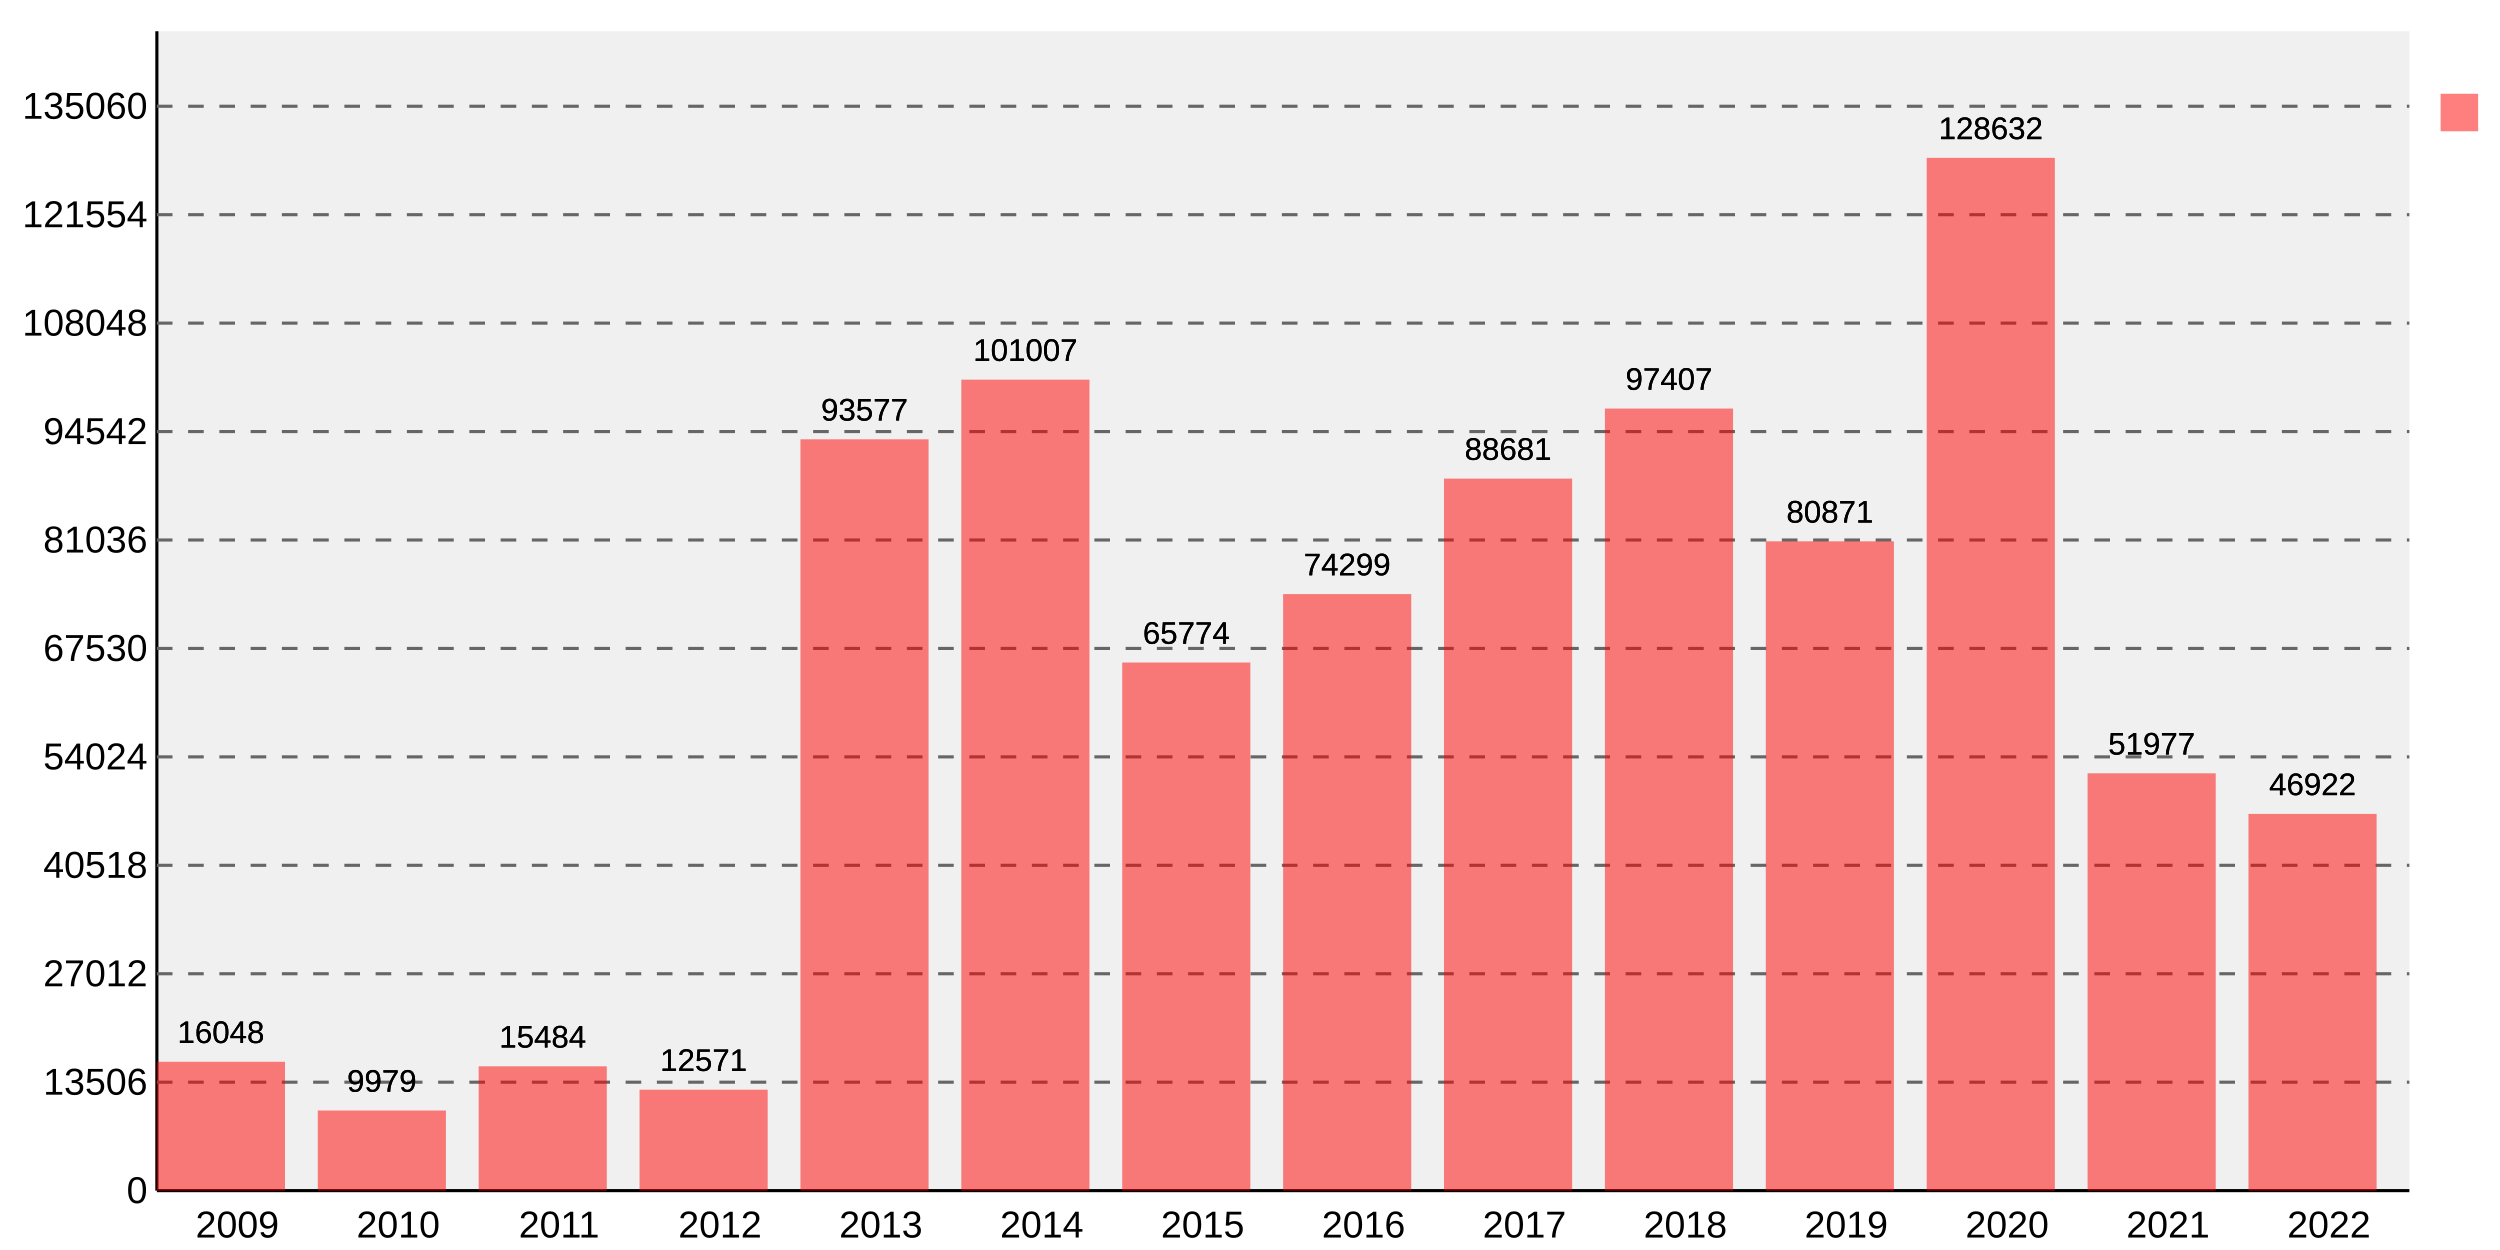
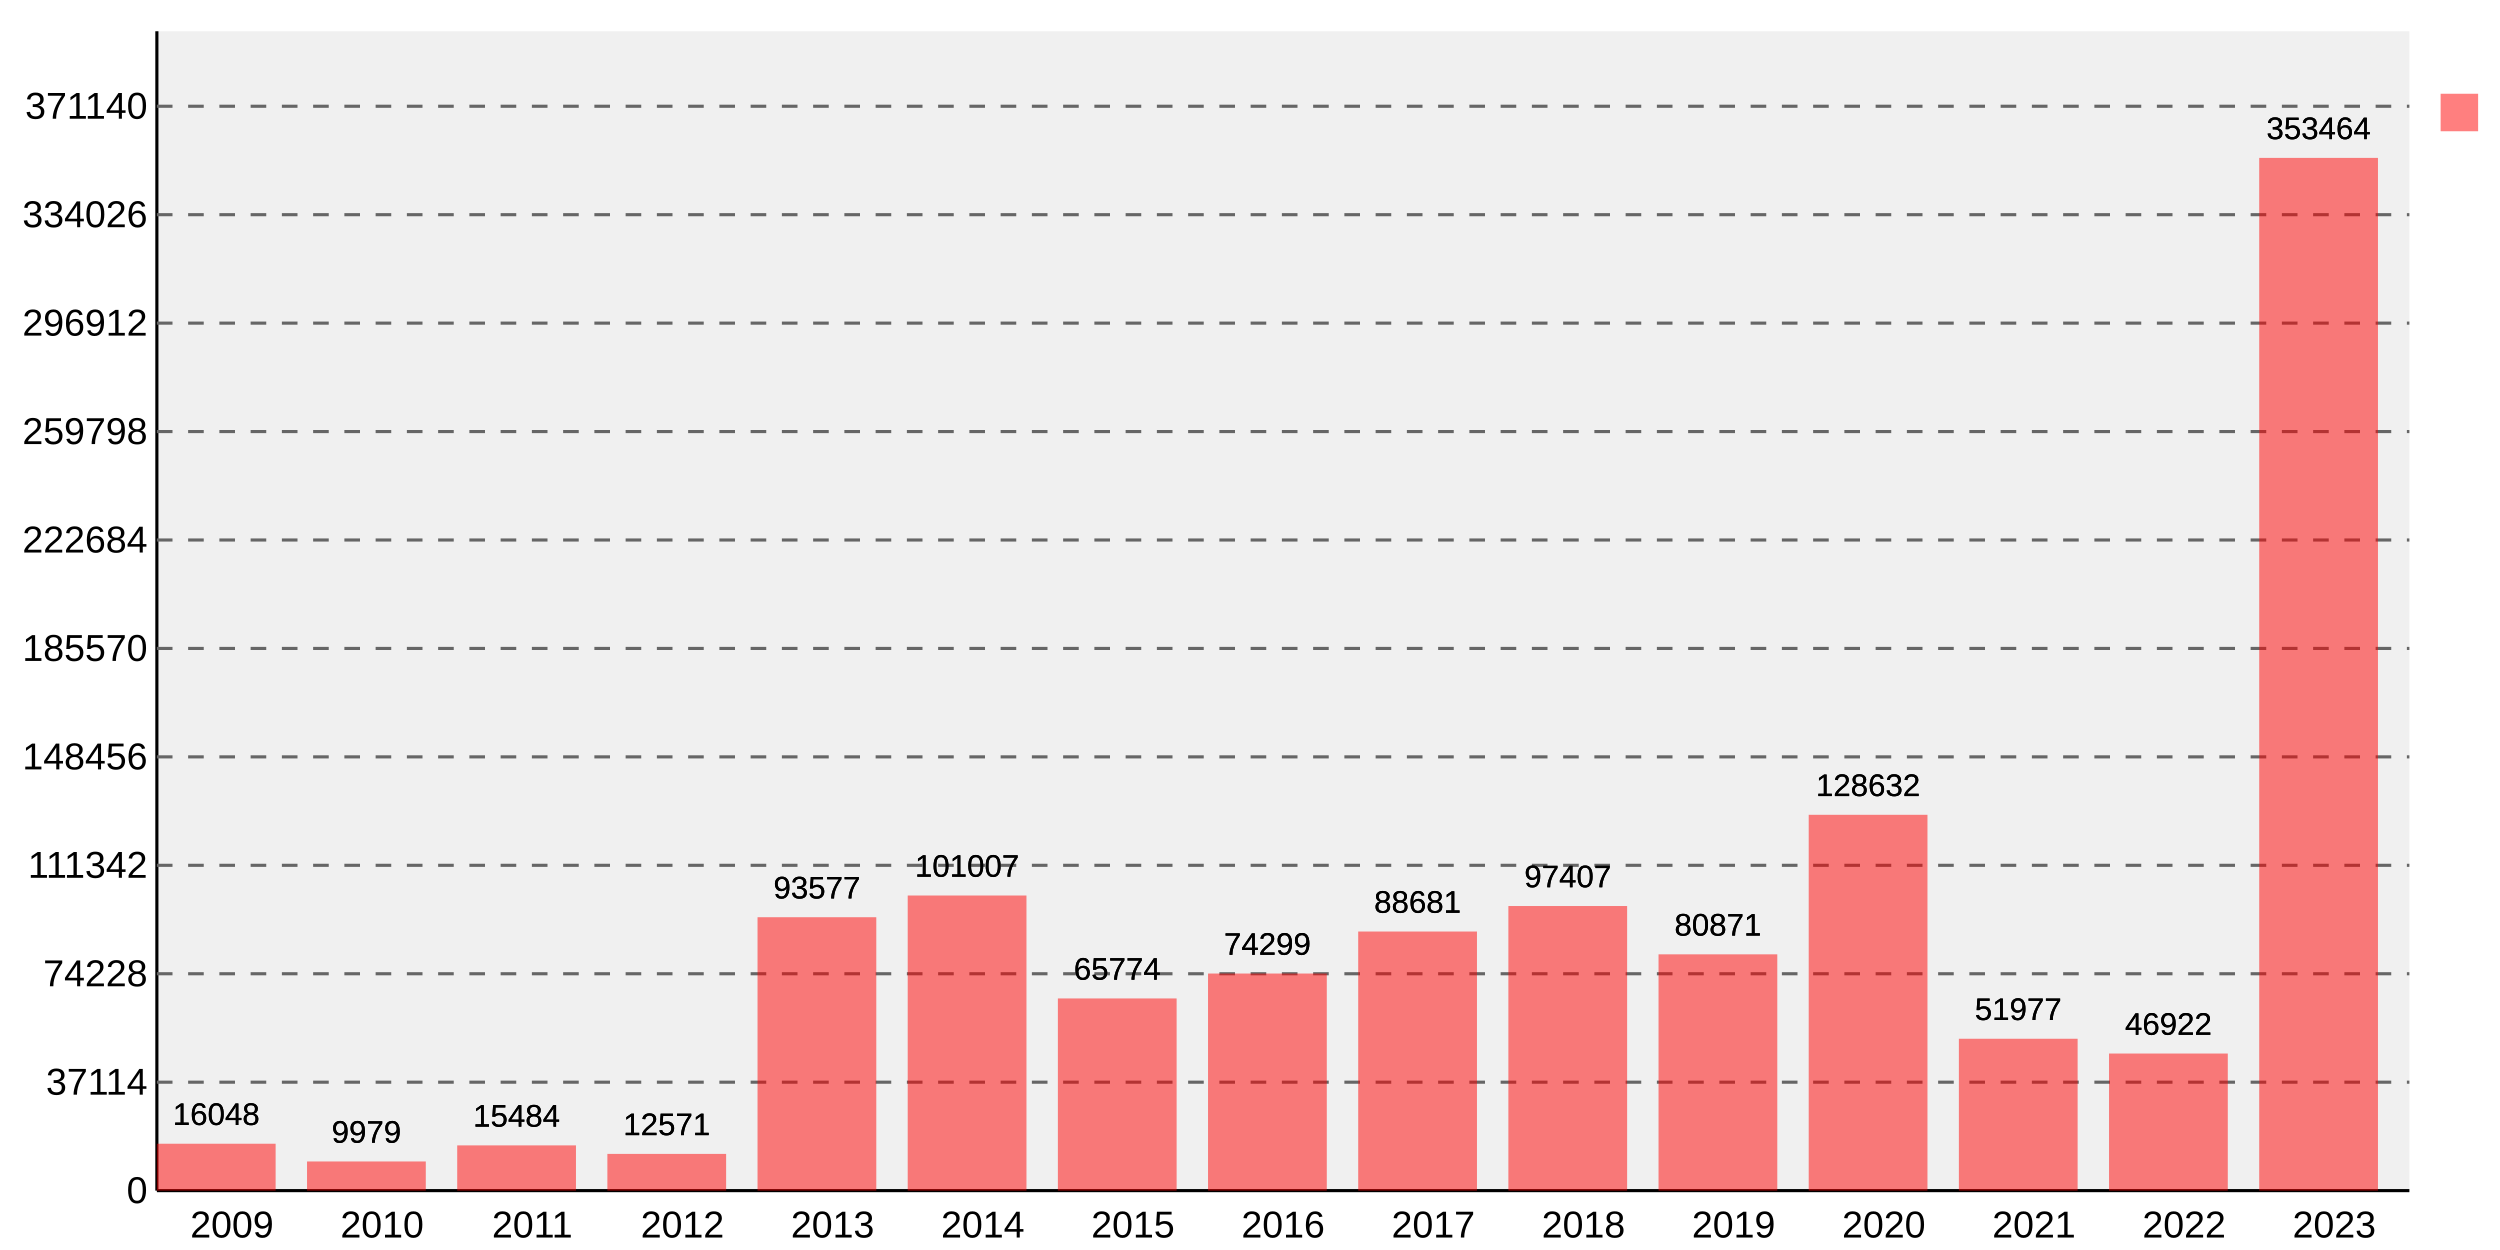
<svg xmlns="http://www.w3.org/2000/svg" viewBox="0 0 800 400">
  <defs>
    <style type="text/css">/*
Base styles for svg.charts.Graph
*/
.svgBackground {
    fill: #fff
    }
.graphBackground {
    fill: #f0f0f0
    }
/* graphs titles */
.mainTitle {
    text-anchor: middle;
    fill: #000;
    font-size: 16px;
    font-family: "Arial", sans-serif;
    font-weight: normal
    }
.subTitle {
    text-anchor: middle;
    fill: #999;
    font-size: 14px;
    font-family: "Arial", sans-serif;
    font-weight: normal
    }
.axis {
    stroke: #000;
    stroke-width: 1px
    }
.guideLines {
    stroke: #666;
    stroke-width: 1px;
    stroke-dasharray: 5, 5
    }
.xAxisLabels {
    text-anchor: middle;
    fill: #000;
    font-size: 12px;
    font-family: "Arial", sans-serif;
    font-weight: normal
    }
.yAxisLabels {
    text-anchor: end;
    fill: #000;
    font-size: 12px;
    font-family: "Arial", sans-serif;
    font-weight: normal
    }
.xAxisTitle {
    text-anchor: middle;
    fill: #f00;
    font-size: 14px;
    font-family: "Arial", sans-serif;
    font-weight: normal
    }
.yAxisTitle {
    fill: #f00;
    text-anchor: middle;
    font-size: 14px;
    font-family: "Arial", sans-serif;
    font-weight: normal
    }
.dataPointLabel {
    fill: #000;
    text-anchor: middle;
    font-size: 10px;
    font-family: "Arial", sans-serif;
    font-weight: normal
    }
.staggerGuideLine {
    fill: none;
    stroke: #000;
    stroke-width: 0.5px
    }
.keyText {
    fill: #000;
    text-anchor: start;
    font-size: 10px;
    font-family: "Arial", sans-serif;
    font-weight: normal
    }
/*
default fill styles for multiple datasets (probably only use a single
dataset on this graph though)
*/
.key1, .fill1 {
    fill: #f00;
    fill-opacity: 0.5;
    stroke: none;
    stroke-width: 0.5px
    }
.key2, .fill2 {
    fill: #00f;
    fill-opacity: 0.5;
    stroke: none;
    stroke-width: 1px
    }
.key3, .fill3 {
    fill: #0f0;
    fill-opacity: 0.5;
    stroke: none;
    stroke-width: 1px
    }
.key4, .fill4 {
    fill: #fc0;
    fill-opacity: 0.5;
    stroke: none;
    stroke-width: 1px
    }
.key5, .fill5 {
    fill: #0cf;
    fill-opacity: 0.5;
    stroke: none;
    stroke-width: 1px
    }
.key6, .fill6 {
    fill: #f0f;
    fill-opacity: 0.5;
    stroke: none;
    stroke-width: 1px
    }
.key7, .fill7 {
    fill: #0ff;
    fill-opacity: 0.5;
    stroke: none;
    stroke-width: 1px
    }
.key8, .fill8 {
    fill: #ff0;
    fill-opacity: 0.5;
    stroke: none;
    stroke-width: 1px
    }
.key9, .fill9 {
    fill: #c66;
    fill-opacity: 0.5;
    stroke: none;
    stroke-width: 1px
    }
.key10, .fill10 {
    fill: #639;
    fill-opacity: 0.5;
    stroke: none;
    stroke-width: 1px
    }
.key11, .fill11 {
    fill: #390;
    fill-opacity: 0.5;
    stroke: none;
    stroke-width: 1px
    }
.key12, .fill12 {
    fill: #96F;
    fill-opacity: 0.5;
    stroke: none;
    stroke-width: 1px
    }</style>
  </defs>
  <rect width="800" height="400" x="0" y="0" class="svgBackground" />
  <g transform="translate (50.2 10)">
    <rect x="0" y="0" width="720.8" height="371" class="graphBackground" />
    <path d="M 0 0 v371" class="axis" id="xAxis" />
    <path d="M 0 371 h720.8" class="axis" id="yAxis" />
-     <text class="xAxisLabels" x="25.743" y="386" style="text-anchor: middle">2009</text>
-     <text class="xAxisLabels" x="77.229" y="386" style="text-anchor: middle">2010</text>
-     <text class="xAxisLabels" x="128.714" y="386" style="text-anchor: middle">2011</text>
-     <text class="xAxisLabels" x="180.2" y="386" style="text-anchor: middle">2012</text>
-     <text class="xAxisLabels" x="231.686" y="386" style="text-anchor: middle">2013</text>
-     <text class="xAxisLabels" x="283.171" y="386" style="text-anchor: middle">2014</text>
-     <text class="xAxisLabels" x="334.657" y="386" style="text-anchor: middle">2015</text>
-     <text class="xAxisLabels" x="386.143" y="386" style="text-anchor: middle">2016</text>
-     <text class="xAxisLabels" x="437.629" y="386" style="text-anchor: middle">2017</text>
-     <text class="xAxisLabels" x="489.114" y="386" style="text-anchor: middle">2018</text>
-     <text class="xAxisLabels" x="540.6" y="386" style="text-anchor: middle">2019</text>
-     <text class="xAxisLabels" x="592.086" y="386" style="text-anchor: middle">2020</text>
-     <text class="xAxisLabels" x="643.571" y="386" style="text-anchor: middle">2021</text>
-     <text class="xAxisLabels" x="695.057" y="386" style="text-anchor: middle">2022</text>
+     <text class="xAxisLabels" x="24.027" y="386" style="text-anchor: middle">2009</text>
+     <text class="xAxisLabels" x="72.08" y="386" style="text-anchor: middle">2010</text>
+     <text class="xAxisLabels" x="120.133" y="386" style="text-anchor: middle">2011</text>
+     <text class="xAxisLabels" x="168.187" y="386" style="text-anchor: middle">2012</text>
+     <text class="xAxisLabels" x="216.24" y="386" style="text-anchor: middle">2013</text>
+     <text class="xAxisLabels" x="264.293" y="386" style="text-anchor: middle">2014</text>
+     <text class="xAxisLabels" x="312.347" y="386" style="text-anchor: middle">2015</text>
+     <text class="xAxisLabels" x="360.4" y="386" style="text-anchor: middle">2016</text>
+     <text class="xAxisLabels" x="408.453" y="386" style="text-anchor: middle">2017</text>
+     <text class="xAxisLabels" x="456.507" y="386" style="text-anchor: middle">2018</text>
+     <text class="xAxisLabels" x="504.56" y="386" style="text-anchor: middle">2019</text>
+     <text class="xAxisLabels" x="552.613" y="386" style="text-anchor: middle">2020</text>
+     <text class="xAxisLabels" x="600.667" y="386" style="text-anchor: middle">2021</text>
+     <text class="xAxisLabels" x="648.72" y="386" style="text-anchor: middle">2022</text>
+     <text class="xAxisLabels" x="696.773" y="386" style="text-anchor: middle">2023</text>
    <text class="yAxisLabels" x="-3" y="375.0" style="text-anchor: end">0</text>
-     <text class="yAxisLabels" x="-3" y="340.3" style="text-anchor: end">13506</text>
-     <text class="yAxisLabels" x="-3" y="305.6" style="text-anchor: end">27012</text>
-     <text class="yAxisLabels" x="-3" y="270.9" style="text-anchor: end">40518</text>
-     <text class="yAxisLabels" x="-3" y="236.2" style="text-anchor: end">54024</text>
-     <text class="yAxisLabels" x="-3" y="201.5" style="text-anchor: end">67530</text>
-     <text class="yAxisLabels" x="-3" y="166.8" style="text-anchor: end">81036</text>
-     <text class="yAxisLabels" x="-3" y="132.1" style="text-anchor: end">94542</text>
-     <text class="yAxisLabels" x="-3" y="97.4" style="text-anchor: end">108048</text>
-     <text class="yAxisLabels" x="-3" y="62.7" style="text-anchor: end">121554</text>
-     <text class="yAxisLabels" x="-3" y="28.0" style="text-anchor: end">135060</text>
+     <text class="yAxisLabels" x="-3" y="340.3" style="text-anchor: end">37114</text>
+     <text class="yAxisLabels" x="-3" y="305.6" style="text-anchor: end">74228</text>
+     <text class="yAxisLabels" x="-3" y="270.9" style="text-anchor: end">111342</text>
+     <text class="yAxisLabels" x="-3" y="236.2" style="text-anchor: end">148456</text>
+     <text class="yAxisLabels" x="-3" y="201.5" style="text-anchor: end">185570</text>
+     <text class="yAxisLabels" x="-3" y="166.8" style="text-anchor: end">222684</text>
+     <text class="yAxisLabels" x="-3" y="132.1" style="text-anchor: end">259798</text>
+     <text class="yAxisLabels" x="-3" y="97.4" style="text-anchor: end">296912</text>
+     <text class="yAxisLabels" x="-3" y="62.7" style="text-anchor: end">334026</text>
+     <text class="yAxisLabels" x="-3" y="28.0" style="text-anchor: end">371140</text>
    <path d="M 0 336.3 h720.8" class="guideLines" />
    <path d="M 0 301.6 h720.8" class="guideLines" />
    <path d="M 0 266.9 h720.8" class="guideLines" />
    <path d="M 0 232.2 h720.8" class="guideLines" />
    <path d="M 0 197.5 h720.8" class="guideLines" />
    <path d="M 0 162.8 h720.8" class="guideLines" />
    <path d="M 0 128.1 h720.8" class="guideLines" />
    <path d="M 0 93.4 h720.8" class="guideLines" />
    <path d="M 0 58.7 h720.8" class="guideLines" />
    <path d="M 0 24.0 h720.8" class="guideLines" />
-     <rect x="0.0" y="329.769" width="41.0" height="41.231" class="fill1" />
-     <rect x="51.486" y="345.362" width="41.0" height="25.638" class="fill1" />
-     <rect x="102.971" y="331.218" width="41.0" height="39.782" class="fill1" />
-     <rect x="154.457" y="338.702" width="41.0" height="32.298" class="fill1" />
-     <rect x="205.943" y="130.579" width="41.0" height="240.421" class="fill1" />
-     <rect x="257.429" y="111.49" width="41.0" height="259.51" class="fill1" />
-     <rect x="308.914" y="202.012" width="41.0" height="168.988" class="fill1" />
-     <rect x="360.4" y="180.109" width="41.0" height="190.891" class="fill1" />
-     <rect x="411.886" y="143.158" width="41.0" height="227.842" class="fill1" />
-     <rect x="463.371" y="120.739" width="41.0" height="250.261" class="fill1" />
-     <rect x="514.857" y="163.224" width="41.0" height="207.776" class="fill1" />
-     <rect x="566.343" y="40.515" width="41.0" height="330.485" class="fill1" />
-     <rect x="617.829" y="237.459" width="41.0" height="133.541" class="fill1" />
-     <rect x="669.314" y="250.447" width="41.0" height="120.553" class="fill1" />
+     <rect x="0.0" y="355.996" width="38.0" height="15.004" class="fill1" />
+     <rect x="48.053" y="361.67" width="38.0" height="9.33" class="fill1" />
+     <rect x="96.107" y="356.523" width="38.0" height="14.477" class="fill1" />
+     <rect x="144.16" y="359.247" width="38.0" height="11.753" class="fill1" />
+     <rect x="192.213" y="283.51" width="38.0" height="87.49" class="fill1" />
+     <rect x="240.267" y="276.563" width="38.0" height="94.437" class="fill1" />
+     <rect x="288.32" y="309.504" width="38.0" height="61.496" class="fill1" />
+     <rect x="336.373" y="301.534" width="38.0" height="69.466" class="fill1" />
+     <rect x="384.427" y="288.087" width="38.0" height="82.913" class="fill1" />
+     <rect x="432.48" y="279.929" width="38.0" height="91.071" class="fill1" />
+     <rect x="480.533" y="295.389" width="38.0" height="75.611" class="fill1" />
+     <rect x="528.587" y="250.735" width="38.0" height="120.265" class="fill1" />
+     <rect x="576.64" y="322.404" width="38.0" height="48.596" class="fill1" />
+     <rect x="624.693" y="327.13" width="38.0" height="43.87" class="fill1" />
+     <rect x="672.747" y="40.526" width="38.0" height="330.474" class="fill1" />
    <g>
-       <text x="20.5" y="323.769" class="dataPointLabel" style="None stroke: #fff; stroke-width: 2;">16048</text>
-       <text x="20.5" y="323.769" class="dataPointLabel">16048</text>
-       <text x="71.986" y="339.362" class="dataPointLabel" style="None stroke: #fff; stroke-width: 2;">9979</text>
-       <text x="71.986" y="339.362" class="dataPointLabel">9979</text>
-       <text x="123.471" y="325.218" class="dataPointLabel" style="None stroke: #fff; stroke-width: 2;">15484</text>
-       <text x="123.471" y="325.218" class="dataPointLabel">15484</text>
-       <text x="174.957" y="332.702" class="dataPointLabel" style="None stroke: #fff; stroke-width: 2;">12571</text>
-       <text x="174.957" y="332.702" class="dataPointLabel">12571</text>
-       <text x="226.443" y="124.579" class="dataPointLabel" style="None stroke: #fff; stroke-width: 2;">93577</text>
-       <text x="226.443" y="124.579" class="dataPointLabel">93577</text>
-       <text x="277.929" y="105.49" class="dataPointLabel" style="None stroke: #fff; stroke-width: 2;">101007</text>
-       <text x="277.929" y="105.49" class="dataPointLabel">101007</text>
-       <text x="329.414" y="196.012" class="dataPointLabel" style="None stroke: #fff; stroke-width: 2;">65774</text>
-       <text x="329.414" y="196.012" class="dataPointLabel">65774</text>
-       <text x="380.9" y="174.109" class="dataPointLabel" style="None stroke: #fff; stroke-width: 2;">74299</text>
-       <text x="380.9" y="174.109" class="dataPointLabel">74299</text>
-       <text x="432.386" y="137.158" class="dataPointLabel" style="None stroke: #fff; stroke-width: 2;">88681</text>
-       <text x="432.386" y="137.158" class="dataPointLabel">88681</text>
-       <text x="483.871" y="114.739" class="dataPointLabel" style="None stroke: #fff; stroke-width: 2;">97407</text>
-       <text x="483.871" y="114.739" class="dataPointLabel">97407</text>
-       <text x="535.357" y="157.224" class="dataPointLabel" style="None stroke: #fff; stroke-width: 2;">80871</text>
-       <text x="535.357" y="157.224" class="dataPointLabel">80871</text>
-       <text x="586.843" y="34.515" class="dataPointLabel" style="None stroke: #fff; stroke-width: 2;">128632</text>
-       <text x="586.843" y="34.515" class="dataPointLabel">128632</text>
-       <text x="638.329" y="231.459" class="dataPointLabel" style="None stroke: #fff; stroke-width: 2;">51977</text>
-       <text x="638.329" y="231.459" class="dataPointLabel">51977</text>
-       <text x="689.814" y="244.447" class="dataPointLabel" style="None stroke: #fff; stroke-width: 2;">46922</text>
-       <text x="689.814" y="244.447" class="dataPointLabel">46922</text>
+       <text x="19.0" y="349.996" class="dataPointLabel" style="None stroke: #fff; stroke-width: 2;">16048</text>
+       <text x="19.0" y="349.996" class="dataPointLabel">16048</text>
+       <text x="67.053" y="355.67" class="dataPointLabel" style="None stroke: #fff; stroke-width: 2;">9979</text>
+       <text x="67.053" y="355.67" class="dataPointLabel">9979</text>
+       <text x="115.107" y="350.523" class="dataPointLabel" style="None stroke: #fff; stroke-width: 2;">15484</text>
+       <text x="115.107" y="350.523" class="dataPointLabel">15484</text>
+       <text x="163.16" y="353.247" class="dataPointLabel" style="None stroke: #fff; stroke-width: 2;">12571</text>
+       <text x="163.16" y="353.247" class="dataPointLabel">12571</text>
+       <text x="211.213" y="277.51" class="dataPointLabel" style="None stroke: #fff; stroke-width: 2;">93577</text>
+       <text x="211.213" y="277.51" class="dataPointLabel">93577</text>
+       <text x="259.267" y="270.563" class="dataPointLabel" style="None stroke: #fff; stroke-width: 2;">101007</text>
+       <text x="259.267" y="270.563" class="dataPointLabel">101007</text>
+       <text x="307.32" y="303.504" class="dataPointLabel" style="None stroke: #fff; stroke-width: 2;">65774</text>
+       <text x="307.32" y="303.504" class="dataPointLabel">65774</text>
+       <text x="355.373" y="295.534" class="dataPointLabel" style="None stroke: #fff; stroke-width: 2;">74299</text>
+       <text x="355.373" y="295.534" class="dataPointLabel">74299</text>
+       <text x="403.427" y="282.087" class="dataPointLabel" style="None stroke: #fff; stroke-width: 2;">88681</text>
+       <text x="403.427" y="282.087" class="dataPointLabel">88681</text>
+       <text x="451.48" y="273.929" class="dataPointLabel" style="None stroke: #fff; stroke-width: 2;">97407</text>
+       <text x="451.48" y="273.929" class="dataPointLabel">97407</text>
+       <text x="499.533" y="289.389" class="dataPointLabel" style="None stroke: #fff; stroke-width: 2;">80871</text>
+       <text x="499.533" y="289.389" class="dataPointLabel">80871</text>
+       <text x="547.587" y="244.735" class="dataPointLabel" style="None stroke: #fff; stroke-width: 2;">128632</text>
+       <text x="547.587" y="244.735" class="dataPointLabel">128632</text>
+       <text x="595.64" y="316.404" class="dataPointLabel" style="None stroke: #fff; stroke-width: 2;">51977</text>
+       <text x="595.64" y="316.404" class="dataPointLabel">51977</text>
+       <text x="643.693" y="321.13" class="dataPointLabel" style="None stroke: #fff; stroke-width: 2;">46922</text>
+       <text x="643.693" y="321.13" class="dataPointLabel">46922</text>
+       <text x="691.747" y="34.526" class="dataPointLabel" style="None stroke: #fff; stroke-width: 2;">353464</text>
+       <text x="691.747" y="34.526" class="dataPointLabel">353464</text>
    </g>
  </g>
  <g transform="translate(781 30)">
    <rect x="0" y="0" width="12" height="12" class="key1" />
    <text x="17" y="12" class="keyText" />
  </g>
</svg>
